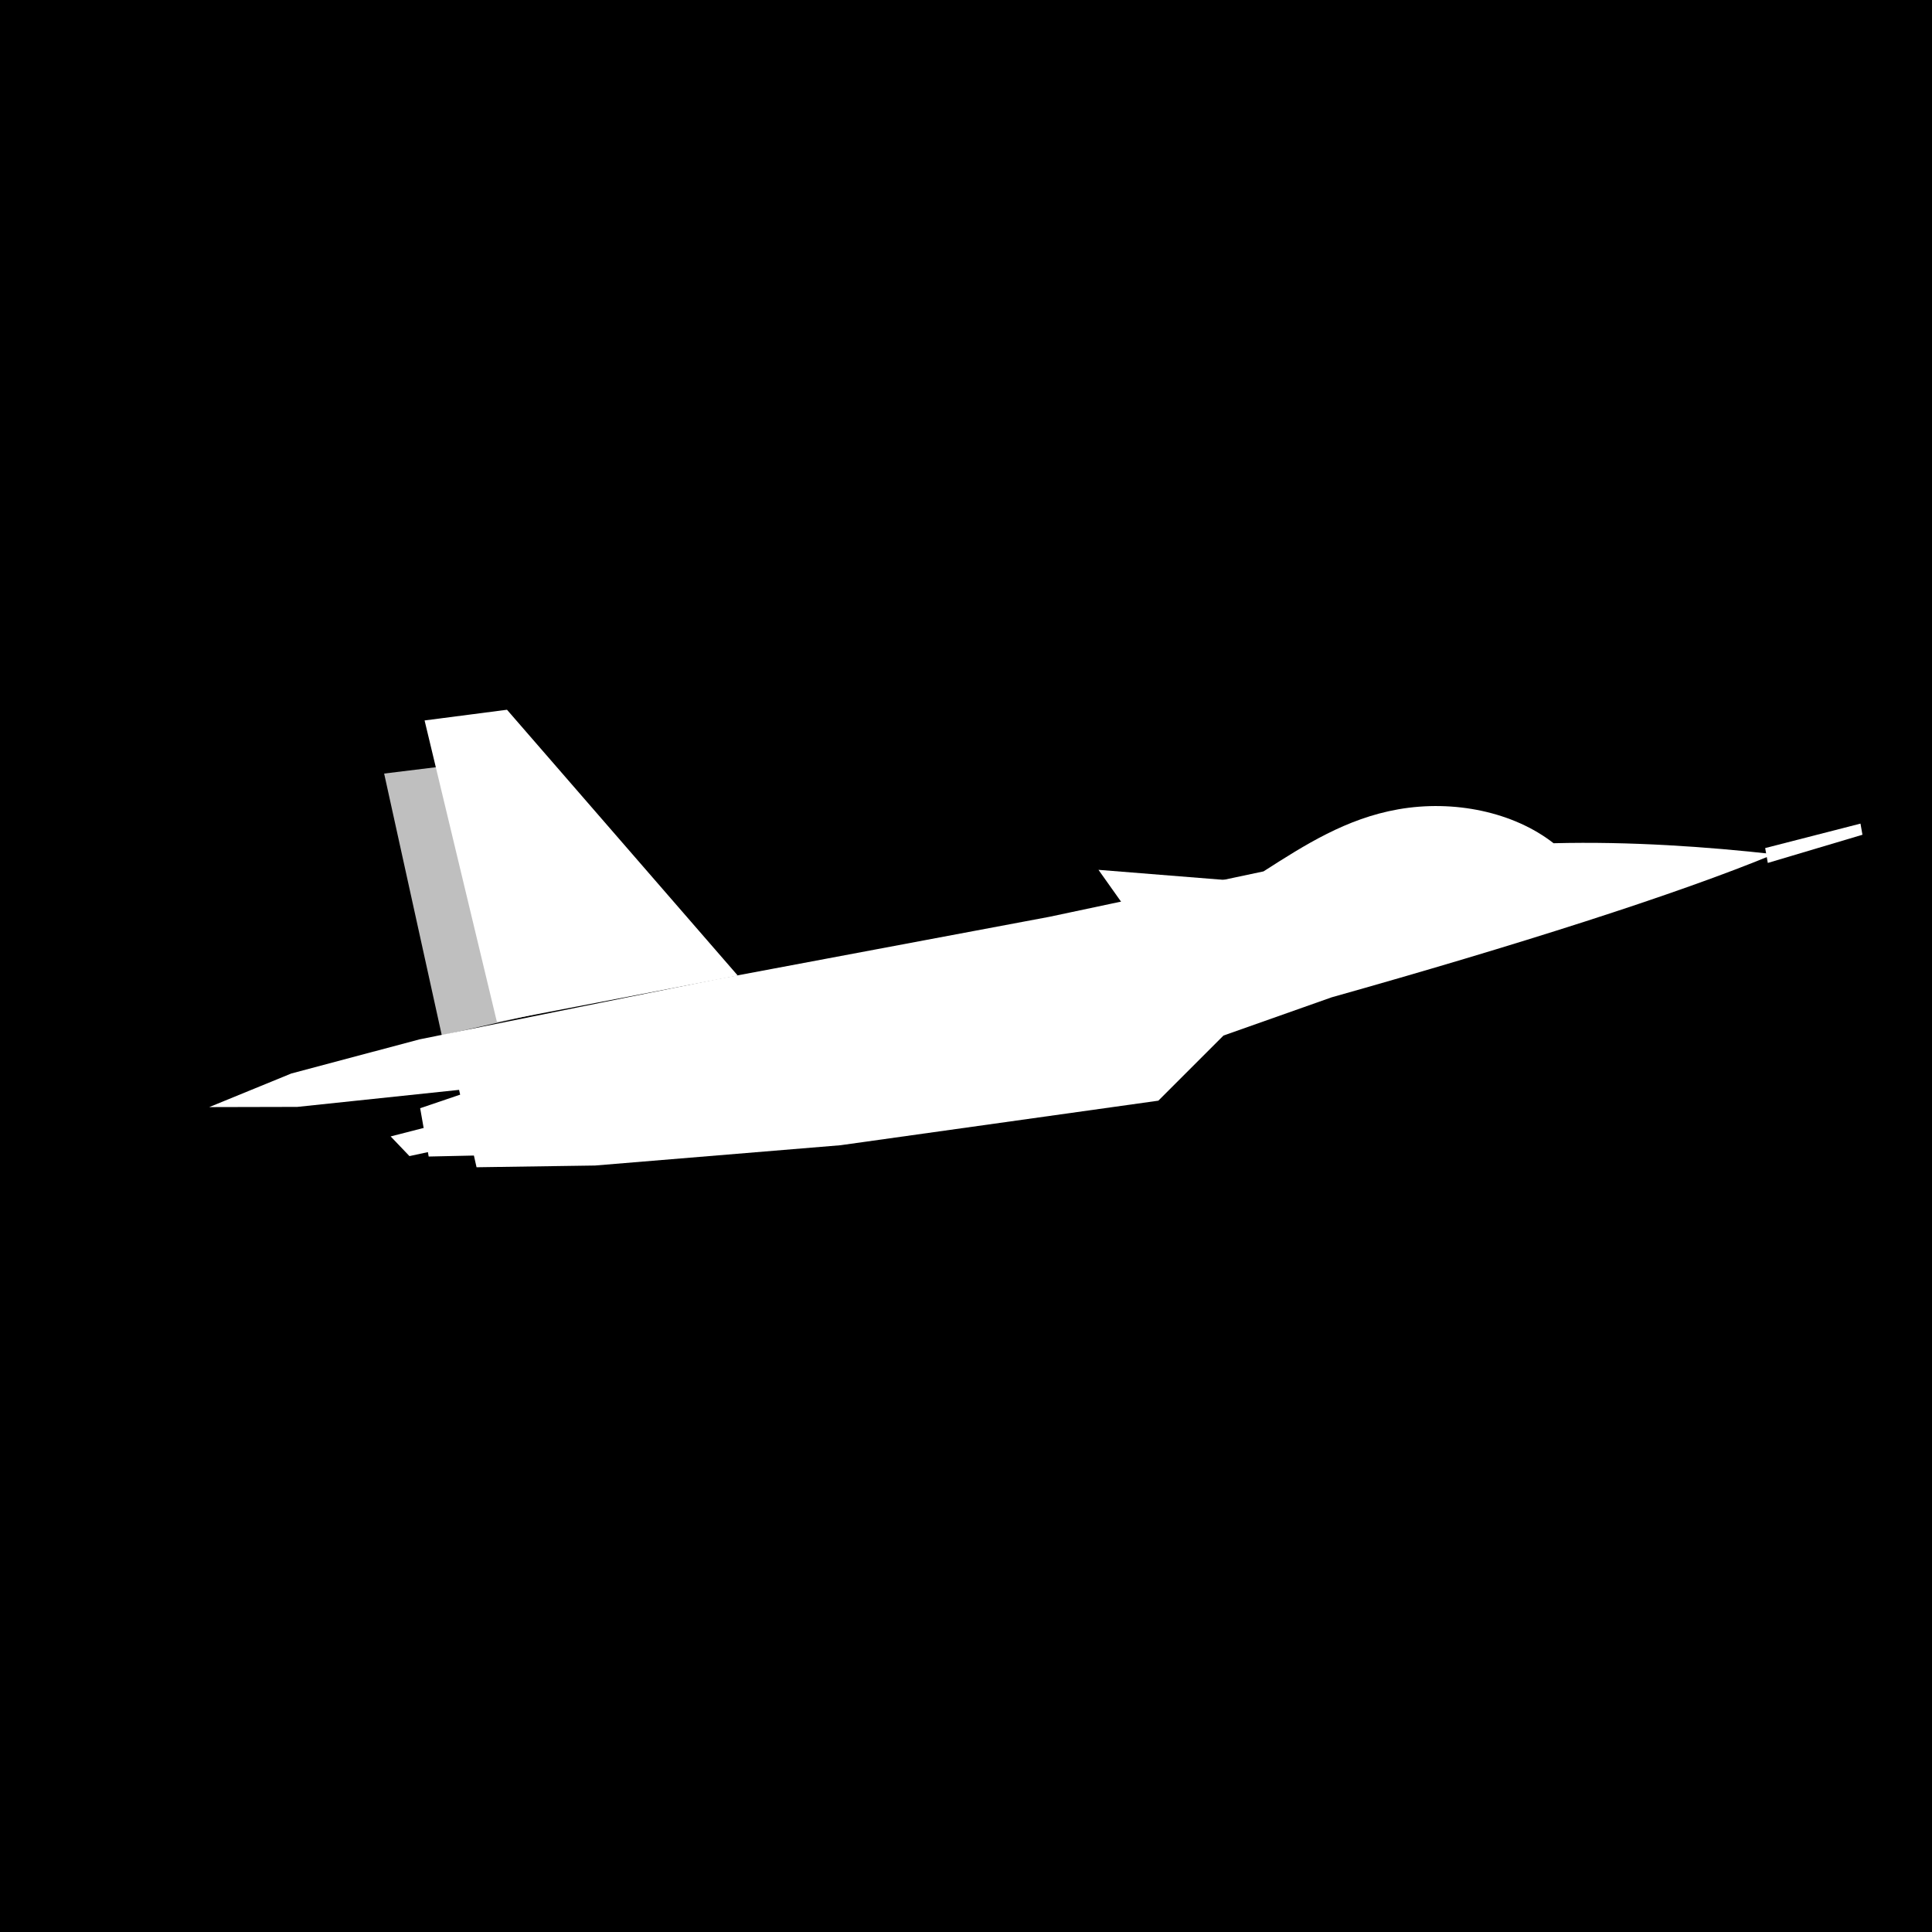
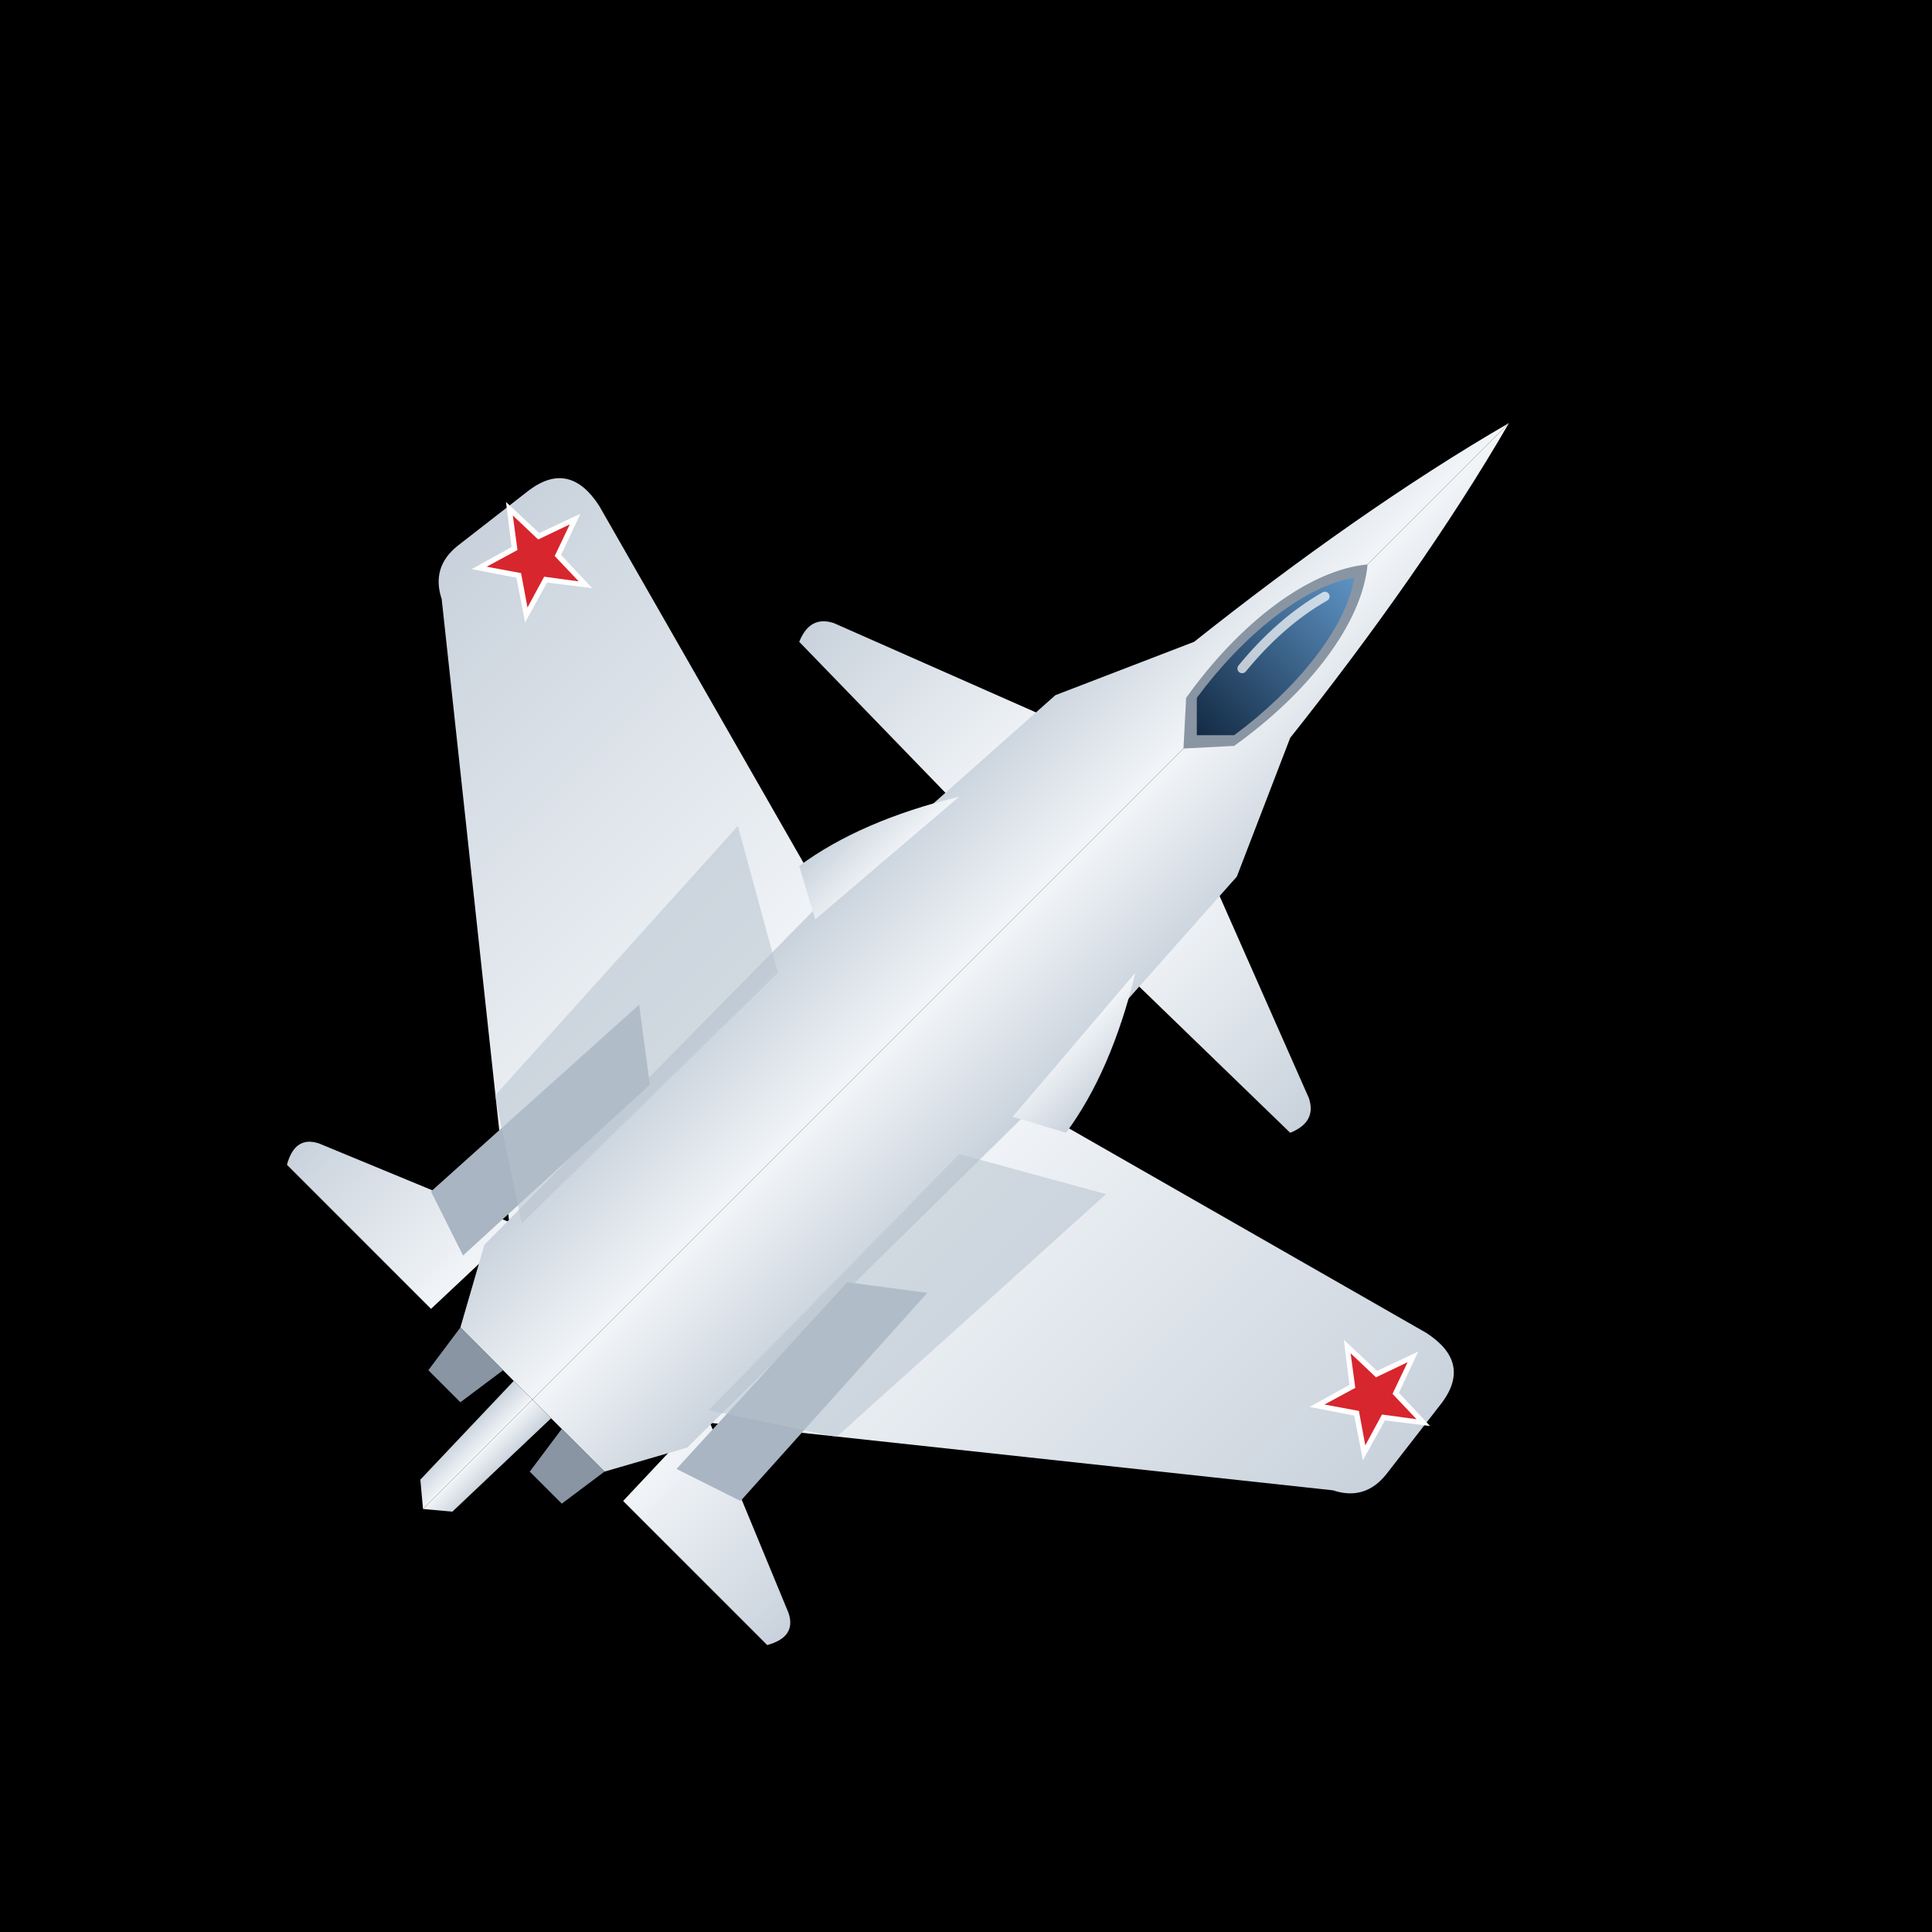
- <svg xmlns="http://www.w3.org/2000/svg" viewBox="0 0 1024 1024">
+ <svg xmlns="http://www.w3.org/2000/svg" xmlns:xlink="http://www.w3.org/1999/xlink" viewBox="0 0 1024 1024">
  <defs>
    <linearGradient id="bg" x1="0" y1="0" x2="0" y2="1">
      <stop offset="0" stop-color="#000000" />
      <stop offset="0.6" stop-color="#000000" />
      <stop offset="1" stop-color="#000000" />
    </linearGradient>
+     <linearGradient id="metal" x1="0" y1="0" x2="1" y2="0">
+       <stop offset="0" stop-color="#F2F5F8" />
+       <stop offset="1" stop-color="#C9D2DC" />
+     </linearGradient>
+     <linearGradient id="glass" x1="0" y1="0" x2="0" y2="1">
+       <stop offset="0" stop-color="#5E93C4" />
+       <stop offset="1" stop-color="#132A44" />
+     </linearGradient>
+     <g id="half">
+       <path d="M572 560 L822 492 Q850 486 854 512 L860 560 Q862 578 846 586 L580 800 Z" fill="url(#metal)" />
+       <path d="M566 400 L690 448 Q702 454 696 468 L572 470 Z" fill="url(#metal)" />
+       <path d="M582 792 L688 836 Q700 842 692 856 L584 856 Z" fill="url(#metal)" />
+       <path d="M512 120 C 528 180, 540 250, 548 320 L 580 392 L 590 560 L 588 812 L 566 852 L 512 852 Z" fill="url(#metal)" />
+       <path d="M578 466 Q 606 512, 612 552 L 586 566 Z" fill="url(#metal)" />
+       <path d="M586 690 L620 664 L628 812 L592 824 Z" fill="#A9B5C2" />
+       <path d="M534 852 L566 852 L562 880 L538 880 Z" fill="#8995A3" />
+       <path d="M512 852 L526 852 L524 924 L512 934 Z" fill="url(#metal)" />
+       <path d="M580 600 L650 560 L640 752 L582 790 Z" fill="#B7C2CE" opacity="0.55" />
+       <path d="M826.0 502.0 L834.2 524.7 L858.3 525.5 L839.3 540.3 L846.0 563.5 L826.0 550.0 L806.0 563.5 L812.7 540.3 L793.7 525.5 L817.8 524.7 Z" fill="#FFFFFF" />
+       <path d="M826.0 510.0 L832.2 527.5 L850.7 528.0 L836.0 539.2 L841.3 557.0 L826.0 546.5 L810.7 557.0 L816.0 539.2 L801.3 528.0 L819.8 527.5 Z" fill="#D7262E" />
+     </g>
  </defs>
  <rect width="1024" height="1024" fill="url(#bg)" />
-   <g transform="rotate(-10 512 512)" fill="#FFFFFF">
-     <path d="M944 528              C 910 518, 870 508, 830 502              C 812 482, 782 470, 752 470              C 724 470, 700 480, 676 490              L 560 494              L 380 496              L 220 500              L 150 506              L 104 516              L 150 524              L 236 530              L 238 572              L 300 582              L 430 594              L 600 600              L 640 572              L 700 562              C 800 552, 890 540, 944 528 Z" />
-     <path d="M940 524 L 992 520 L 992 526 L 940 532 Z" />
-     <path d="M690 500 L 590 474 L 608 512 Z" />
-     <path d="M392 496 L 296 336 L 252 334 L 262 498 Z" />
-     <path d="M352 494 L 264 360 L 226 358 L 232 500 Z" opacity="0.75" />
-     <path d="M300 540 L 196 548 L 204 560 L 310 556 Z" />
-     <path d="M560 540 L 400 556 L 404 566 L 566 552 Z" />
-     <path d="M240 532 L 214 536 L 214 562 L 240 566 Z" />
+   <g transform="translate(0 -15) rotate(45 512 527)">
+     <use xlink:href="#half" />
+     <use xlink:href="#half" transform="translate(1024 0) scale(-1 1)" />
+     <path d="M512 226 C 532 250, 538 296, 530 344 L 512 364 L 494 344 C 486 296, 492 250, 512 226 Z" fill="#8995A3" />
+     <path d="M512 236 C 528 258, 532 300, 526 340 L 512 354 L 498 340 C 492 300, 496 258, 512 236 Z" fill="url(#glass)" />
+     <path d="M508 254 C 503 272, 502 292, 504 312" fill="none" stroke="#FFFFFF" stroke-opacity="0.7" stroke-width="5" stroke-linecap="round" />
  </g>
</svg>
